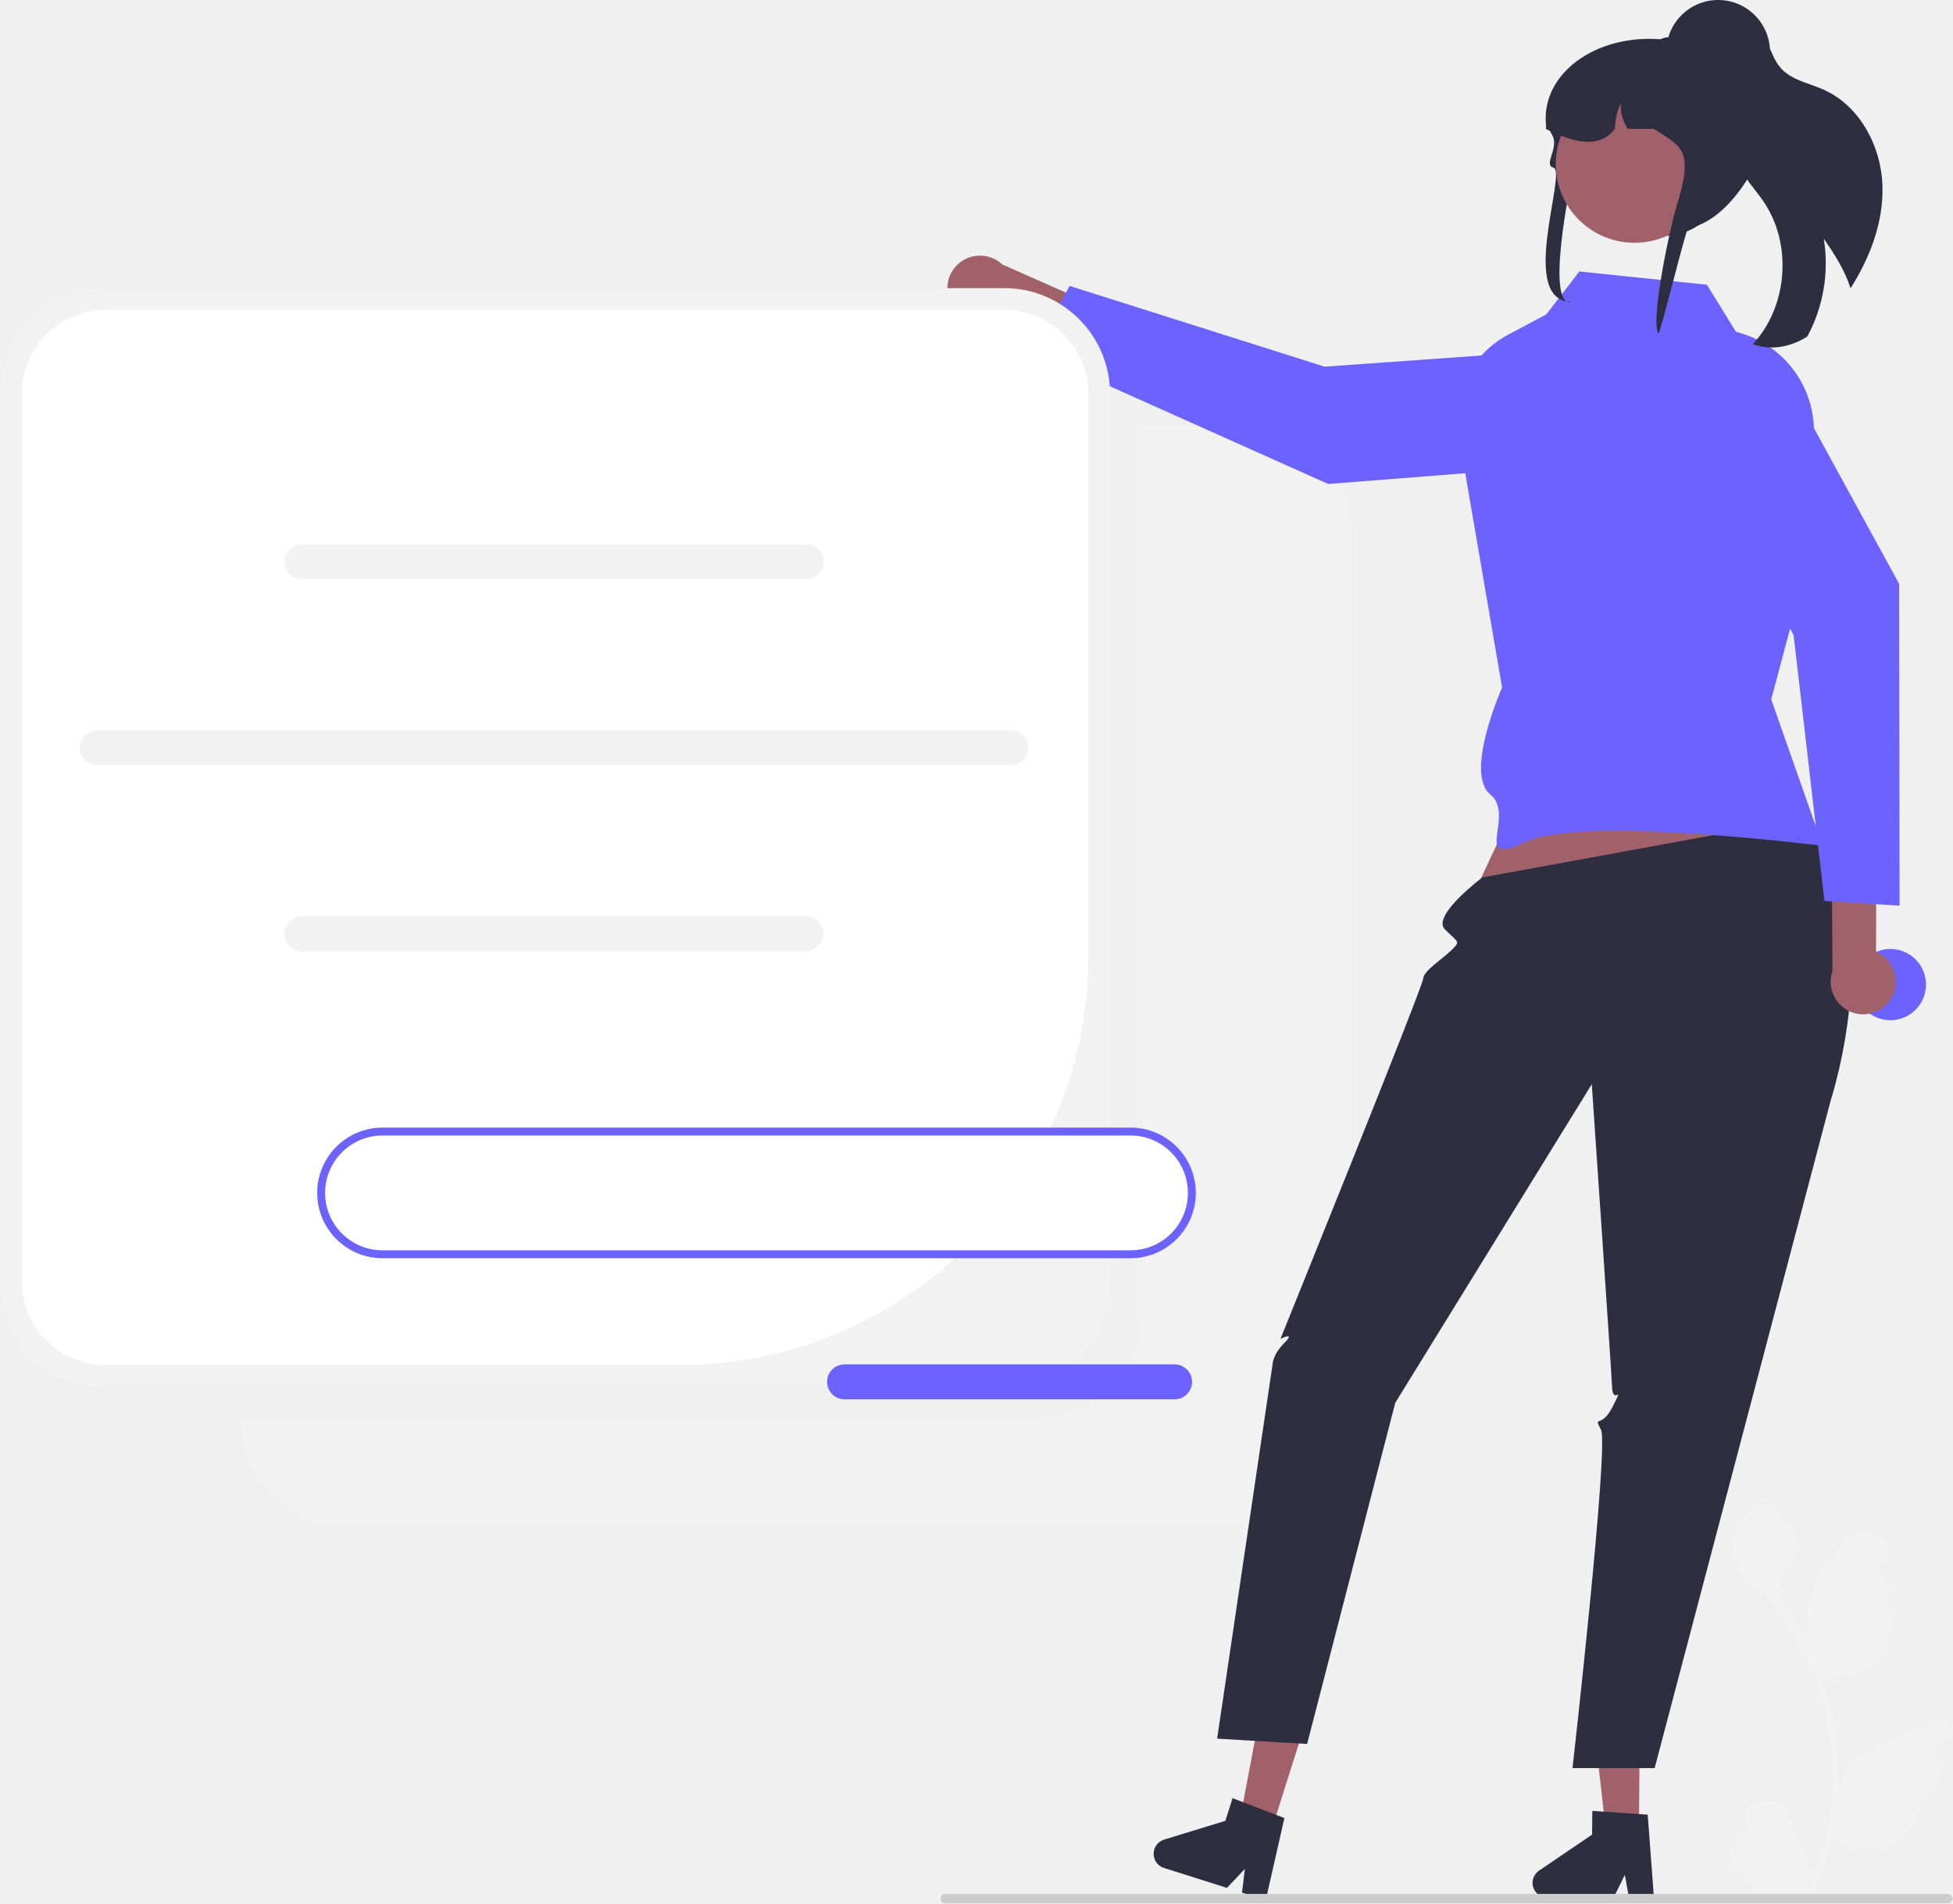
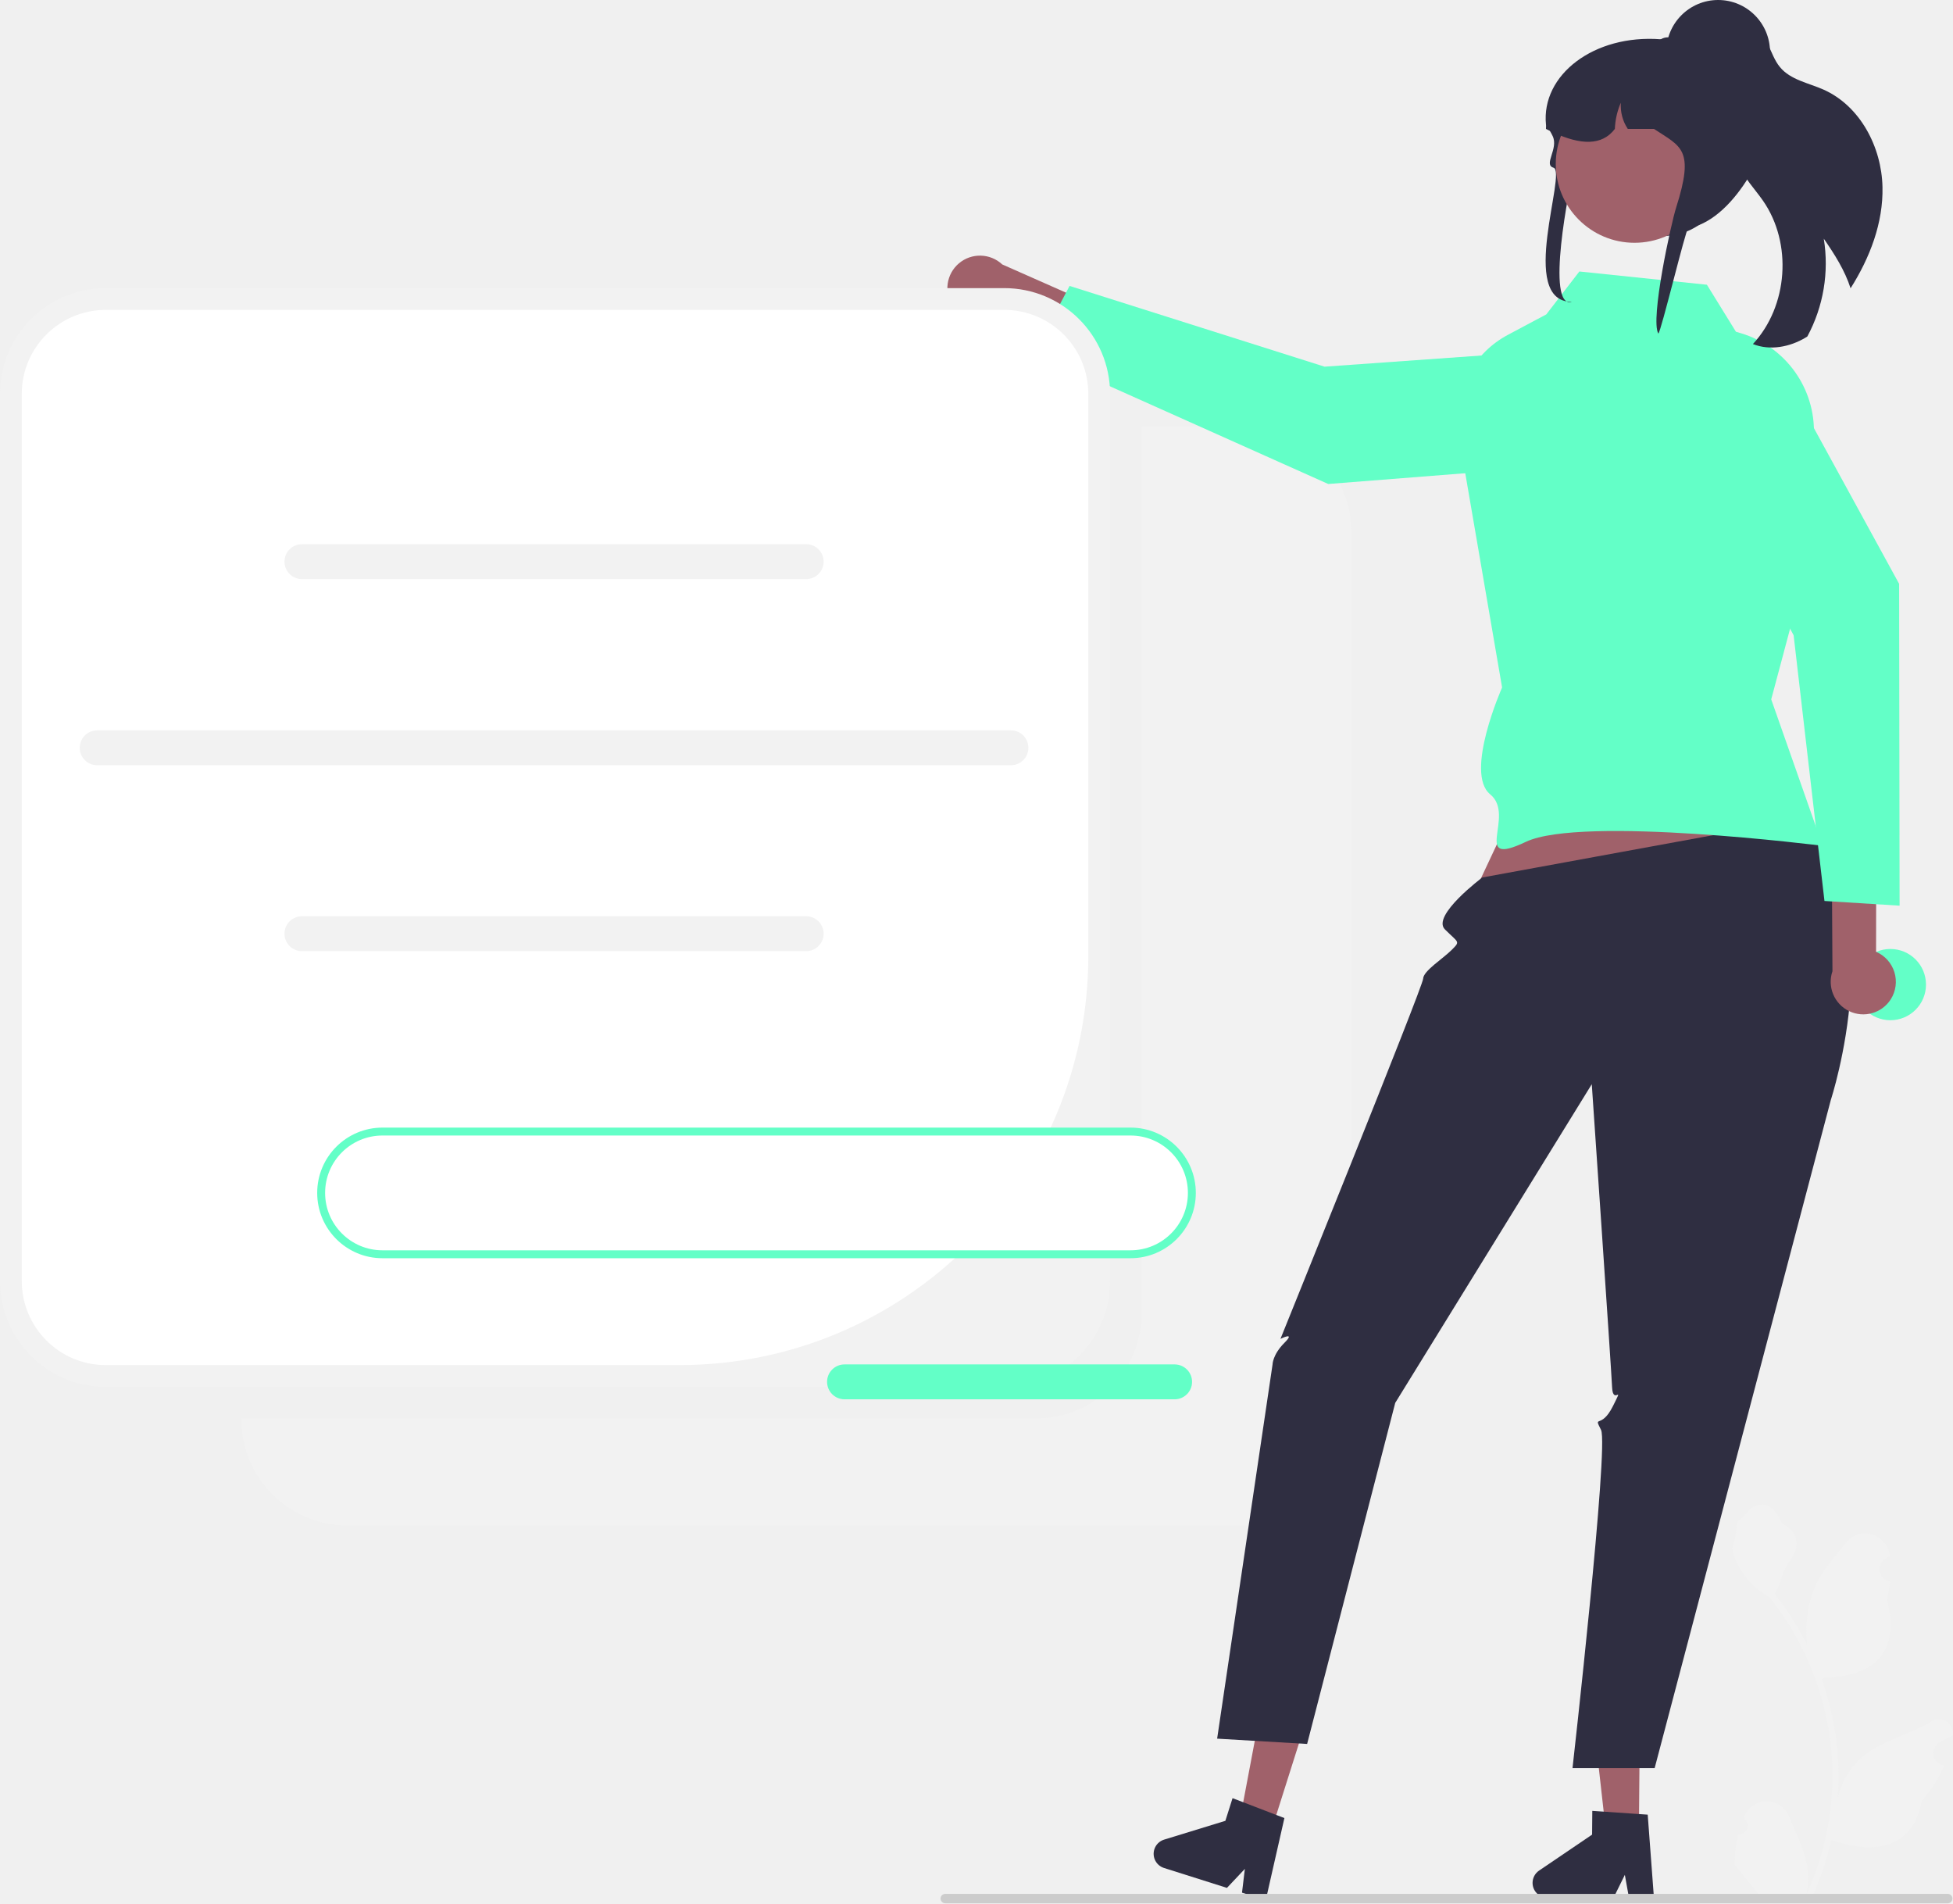
<svg xmlns="http://www.w3.org/2000/svg" data-name="Layer 1" width="493.461" height="480.848" viewBox="0 0 493.461 480.848">
  <path d="M668.007,317.365H641.751V541.211a26.744,26.744,0,0,1-26.744,26.744H414.269v.256a26.744,26.744,0,0,0,26.744,26.744h226.993a26.744,26.744,0,0,0,26.744-26.744V344.109A26.744,26.744,0,0,0,668.007,317.365Z" transform="translate(-353.2694 -209.5759)" fill="#f2f2f2" />
  <path d="M792.472,673.091a2.269,2.269,0,0,0,1.645-3.933l-.155-.618q.031-.074.062-.148a6.094,6.094,0,0,1,11.241.042c1.839,4.428,4.179,8.864,4.756,13.546a18.029,18.029,0,0,1-.316,6.2,72.281,72.281,0,0,0,6.575-30.021,69.764,69.764,0,0,0-.433-7.783q-.358-3.178-.995-6.31a73.119,73.119,0,0,0-14.5-30.99,19.459,19.459,0,0,1-8.093-8.397,14.843,14.843,0,0,1-1.35-4.056c.394.052,1.486-5.949,1.188-6.317.549-.833,1.532-1.247,2.131-2.06,2.982-4.043,7.091-3.337,9.236,2.157,4.582,2.313,4.627,6.148,1.815,9.837-1.789,2.347-2.035,5.522-3.604,8.035.162.207.329.407.491.614a73.591,73.591,0,0,1,7.681,12.169,30.593,30.593,0,0,1,1.826-14.21c1.748-4.217,5.025-7.769,7.91-11.415a6.279,6.279,0,0,1,11.184,3.083q.009.081.017.161-.643.363-1.259.77a3.078,3.078,0,0,0,1.241,5.602l.063.01a30.627,30.627,0,0,1-.807,4.579c3.702,14.316-4.29,19.53-15.701,19.764-.252.129-.497.258-.749.381a75.114,75.114,0,0,1,4.043,19.028,71.243,71.243,0,0,1-.052,11.503l.019-.136a18.826,18.826,0,0,1,6.427-10.87c4.946-4.063,11.933-5.559,17.268-8.824a3.533,3.533,0,0,1,5.411,3.437l-.022.143a20.677,20.677,0,0,0-2.319,1.117q-.643.363-1.259.77a3.078,3.078,0,0,0,1.241,5.602l.063.01c.045.006.084.013.129.019a30.654,30.654,0,0,1-5.639,8.829c-2.315,12.497-12.256,13.683-22.89,10.044h-.006a75.093,75.093,0,0,1-5.044,14.726H792.923c-.065-.2-.123-.407-.181-.607a20.474,20.474,0,0,0,4.986-.297c-1.337-1.641-2.674-3.294-4.011-4.935a1.121,1.121,0,0,1-.084-.097c-.678-.84-1.363-1.673-2.041-2.512l-0-.001a29.99,29.99,0,0,1,.879-7.64Z" transform="translate(-353.2694 -209.5759)" fill="#f2f2f2" />
  <path d="M593.994,286.915a8.246,8.246,0,0,0,12.466,1.526l37.465,16.903,7.223-9.213-44.644-19.75a8.235,8.235,0,0,0-12.509,10.535Z" transform="translate(-353.2694 -209.5759)" fill="#a0616a" />
-   <path d="M754.778,297.455l3.716,21.056a7.155,7.155,0,0,1-6.485,8.376l-63.139,4.965L614.653,298.637l8.864-16.827L687.944,302.212Z" transform="translate(-353.2694 -209.5759)" fill="#6c63ff" />
+   <path d="M754.778,297.455l3.716,21.056a7.155,7.155,0,0,1-6.485,8.376l-63.139,4.965L614.653,298.637l8.864-16.827L687.944,302.212Z" transform="translate(-353.2694 -209.5759)" fill="#63ffc7" />
  <rect y="72.789" width="280.481" height="277.59" rx="26.744" fill="#f2f2f2" />
  <path d="M380.014,287.865a21.244,21.244,0,0,0-21.244,21.244V533.211a21.244,21.244,0,0,0,21.244,21.244H524.886A103.364,103.364,0,0,0,628.25,451.091V309.109a21.244,21.244,0,0,0-21.244-21.244Z" transform="translate(-353.2694 -209.5759)" fill="#fff" />
  <path d="M556.965,355.876H429.559a4.408,4.408,0,1,1,0-8.816H556.965a4.408,4.408,0,0,1,0,8.816Z" transform="translate(-353.2694 -209.5759)" fill="#f2f2f2" />
  <path d="M556.965,449.876H429.559a4.408,4.408,0,1,1,0-8.816H556.965a4.408,4.408,0,0,1,0,8.816Z" transform="translate(-353.2694 -209.5759)" fill="#f2f2f2" />
  <path d="M608.702,402.907H377.822a4.408,4.408,0,1,1,0-8.816H608.702a4.408,4.408,0,0,1,0,8.816Z" transform="translate(-353.2694 -209.5759)" fill="#f2f2f2" />
  <polygon points="393.531 180.687 370.531 229.687 459.008 220.726 440.539 173.687 393.531 180.687" fill="#a0616a" />
  <polygon points="414.101 462.32 405.712 462.249 401.999 429.138 414.379 429.243 414.101 462.32" fill="#a0616a" />
  <path d="M740.5,685.235a3.755,3.755,0,0,0,3.718,3.783l16.679.139,2.92-5.918,1.072,5.949,6.293.057-1.589-21.217-2.189-.146-8.931-.616-2.881-.193-.051,6.003-13.398,9.087A3.749,3.749,0,0,0,740.5,685.235Z" transform="translate(-353.2694 -209.5759)" fill="#2f2e41" />
  <polygon points="321.266 462.358 313.268 459.825 319.447 427.085 331.251 430.822 321.266 462.358" fill="#a0616a" />
  <path d="M644.932,676.789a3.755,3.755,0,0,0,2.443,4.709l15.902,5.033,4.53-4.799-.723,6.001,5.999,1.904L677.797,668.89l-2.05-.783-8.356-3.212-2.697-1.031-1.812,5.723-15.477,4.75A3.749,3.749,0,0,0,644.932,676.789Z" transform="translate(-353.2694 -209.5759)" fill="#2f2e41" />
  <path d="M808.248,416.522,727.801,431.263s-12.903,9.652-9.452,13.109,3.987,2.921,1.719,5.189-7.171,5.299-7.219,7.283-36.048,90.984-36.048,90.984,4-2,1,1-3,5.479-3,5.479l-14,94.521,22.737,1.339,22.263-86.173,49.659-80.504s4.927,71.789,5.134,76.564,3.207-1.225.207,4.775-5,2-3,6-7.205,85.435-7.205,85.435h20.753L815.859,487.472S831.695,439.216,808.248,416.522Z" transform="translate(-353.2694 -209.5759)" fill="#2f2e41" />
-   <path d="M784.549,281.51l-32.225-3.348-8.349,10.839-9.726,5.18a24.275,24.275,0,0,0-12.815,22.962l11.366,66.119s-9.601,21.619-3,27-5.104,18.707,9,12,75,1,75,1l-13-37,9.711-36.358,1.069-30.485a25.826,25.826,0,0,0-18.339-25.627l-1.358-.41Z" transform="translate(-353.2694 -209.5759)" fill="#6c63ff" />
+   <path d="M784.549,281.51l-32.225-3.348-8.349,10.839-9.726,5.18a24.275,24.275,0,0,0-12.815,22.962l11.366,66.119s-9.601,21.619-3,27-5.104,18.707,9,12,75,1,75,1l-13-37,9.711-36.358,1.069-30.485a25.826,25.826,0,0,0-18.339-25.627l-1.358-.41Z" transform="translate(-353.2694 -209.5759)" fill="#63ffc7" />
  <path d="M828.913,256.806c.211,9.083-3.183,17.878-8.06,25.603-1.449-4.51-4.054-8.614-6.77-12.527a38.995,38.995,0,0,1-4.15,24.696,5.224,5.224,0,0,1-.444.285c-3.975,2.391-9.014,3.359-13.314,1.633,8.884-9.577,10.015-25.444,2.566-36.186-2.109-3.048-4.836-5.744-6.142-9.212-2.062-5.535-.08-11.628,1.171-17.398,1.169-5.37,1.374-11.761-2.229-15.697a3.786,3.786,0,0,1,3.47-1.598c2.221.314,3.838,2.245,4.868,4.233,1.03,1.989,1.709,4.193,3.144,5.91,2.658,3.215,7.184,3.975,10.999,5.669C823.26,236.332,828.692,246.699,828.913,256.806Z" transform="translate(-353.2694 -209.5759)" fill="#2f2e41" />
  <path d="M590.92,689.234a1.186,1.186,0,0,0,1.19,1.19h253.29a1.19,1.19,0,0,0,0-2.38h-253.29A1.187,1.187,0,0,0,590.92,689.234Z" transform="translate(-353.2694 -209.5759)" fill="#ccc" />
-   <circle cx="477.638" cy="248.748" r="9" fill="#6c63ff" />
+   <circle cx="477.638" cy="248.748" r="9" fill="#63ffc7" />
  <path d="M751.156,251.613c.528-1.848-3.111,9.446-1.355,9.65,7.997.917,18.974,5.693,24.543,7.921.251-.029.502-.058.745-.095.598-.066,1.18-.16,1.756-.269C789.814,266.366,794.801,246.445,794.801,246.263c0-.896-2.149-25.493-5.535-25.857a24.957,24.957,0,0,0-2.678-.146h-8.402a39.048,39.048,0,0,0-5.274-.765H772.896c-16.915-1.289-30.253,9.021-29.006,21.567.007.015.022.029.029.044.362.539.679,1.048.959,1.536.273.459.502.896.701,1.311,1.542,3.204-2.421,7.235.207,7.987,3.495,1.001-9.192,33.894,4.642,33.894C743.698,287.747,749.699,256.71,751.156,251.613Z" transform="translate(-353.2694 -209.5759)" fill="#2f2e41" />
  <circle cx="412.986" cy="41.443" r="19.894" fill="#a0616a" />
  <path d="M743.89,242.147c.332.175.657.335.989.495.347.167.693.335,1.04.488,6.661,3.022,12.083,3.357,15.374-.983a18.392,18.392,0,0,1,1.512-6.626,10.65,10.65,0,0,0,1.756,6.626h6.624c6.824,4.529,10.328,5.002,5.592,19.87-1.321,4.143-6.571,28.251-4.505,31.826.598-.066,6.955-26.471,7.53-26.58,12.969-2.454,21.209-23.82,20.154-25.028a22.275,22.275,0,0,0-2.309-9.91,22.793,22.793,0,0,0-8.661-9.422,40.166,40.166,0,0,0-6.92-2.599c-.059-.015-.111-.029-.17-.044-.73-.197-1.475-.379-2.22-.532a40.842,40.842,0,0,0-4.662-.706c-.111-.007-.221-.015-.325-.015a3.513,3.513,0,0,0-1.778.488c-.007,0-.007.007-.015.007a3.347,3.347,0,0,0-.989.881,3.386,3.386,0,0,0-.723,2.104H763.808q-.409,0-.819.022a19.78,19.78,0,0,0-19.069,18.596C743.897,241.456,743.89,241.798,743.89,242.147Z" transform="translate(-353.2694 -209.5759)" fill="#2f2e41" />
  <circle cx="434.117" cy="13.106" r="13.106" fill="#2f2e41" />
  <path d="M831.009,462.035a8.246,8.246,0,0,0-3.717-11.996l.065-41.101-11.364-2.813.28,48.817a8.235,8.235,0,0,0,14.736,7.093Z" transform="translate(-353.2694 -209.5759)" fill="#a0616a" />
-   <path d="M774.733,311.053l17.684-12.018a7.155,7.155,0,0,1,10.298,2.483l30.404,55.559.116,81.31-18.982-1.19-7.792-67.129Z" transform="translate(-353.2694 -209.5759)" fill="#6c63ff" />
+   <path d="M774.733,311.053l17.684-12.018a7.155,7.155,0,0,1,10.298,2.483l30.404,55.559.116,81.31-18.982-1.19-7.792-67.129Z" transform="translate(-353.2694 -209.5759)" fill="#63ffc7" />
  <path d="M638.915,495.453h-189a15.5,15.5,0,0,0,0,31h189a15.5,15.5,0,1,0,0-31Z" transform="translate(-353.2694 -209.5759)" fill="#fff" />
-   <path d="M638.915,527.453h-189a16.5,16.5,0,0,1,0-33h189a16.5,16.5,0,1,1,0,33Zm-189-31a14.5,14.5,0,0,0,0,29h189a14.5,14.5,0,1,0,0-29Z" transform="translate(-353.2694 -209.5759)" fill="#6c63ff" />
-   <path d="M650.06,563.096H566.653a4.408,4.408,0,1,1,0-8.816h83.406a4.408,4.408,0,0,1,0,8.816Z" transform="translate(-353.2694 -209.5759)" fill="#6c63ff" />
+   <path d="M638.915,527.453h-189a16.5,16.5,0,0,1,0-33h189a16.5,16.5,0,1,1,0,33Zm-189-31a14.5,14.5,0,0,0,0,29h189a14.5,14.5,0,1,0,0-29Z" transform="translate(-353.2694 -209.5759)" fill="#63ffc7" />
+   <path d="M650.06,563.096H566.653a4.408,4.408,0,1,1,0-8.816h83.406a4.408,4.408,0,0,1,0,8.816Z" transform="translate(-353.2694 -209.5759)" fill="#63ffc7" />
</svg>
